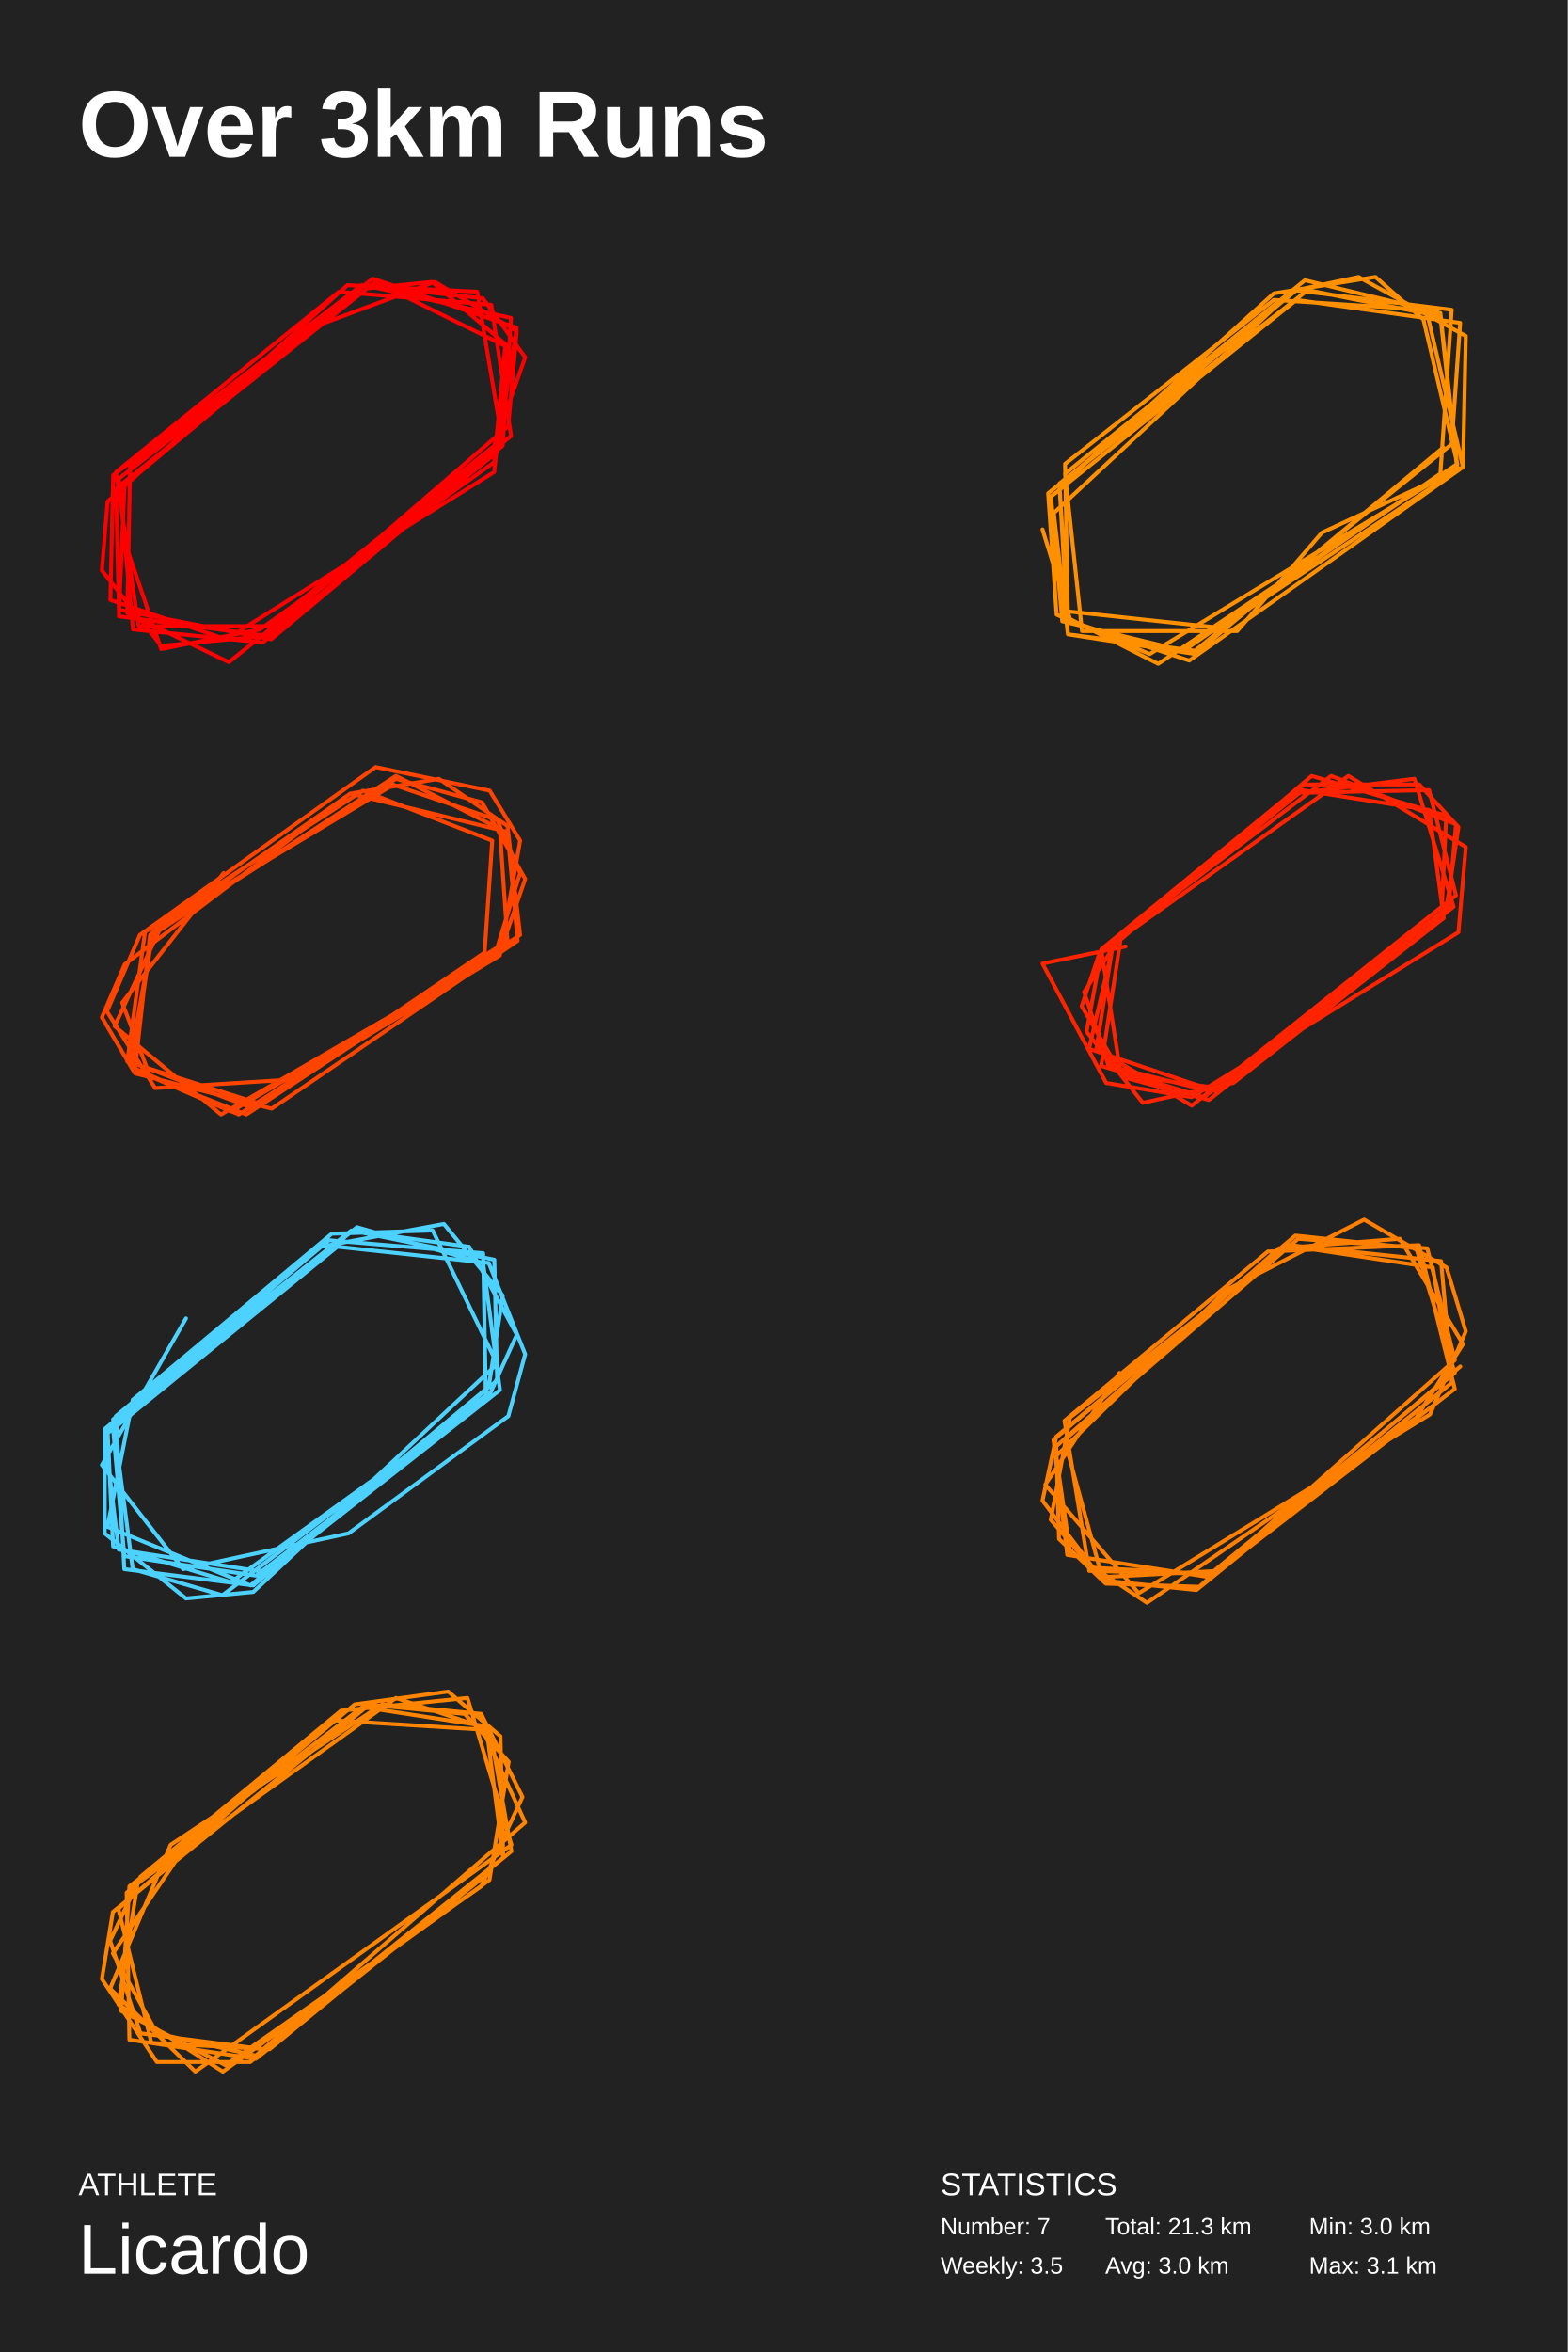
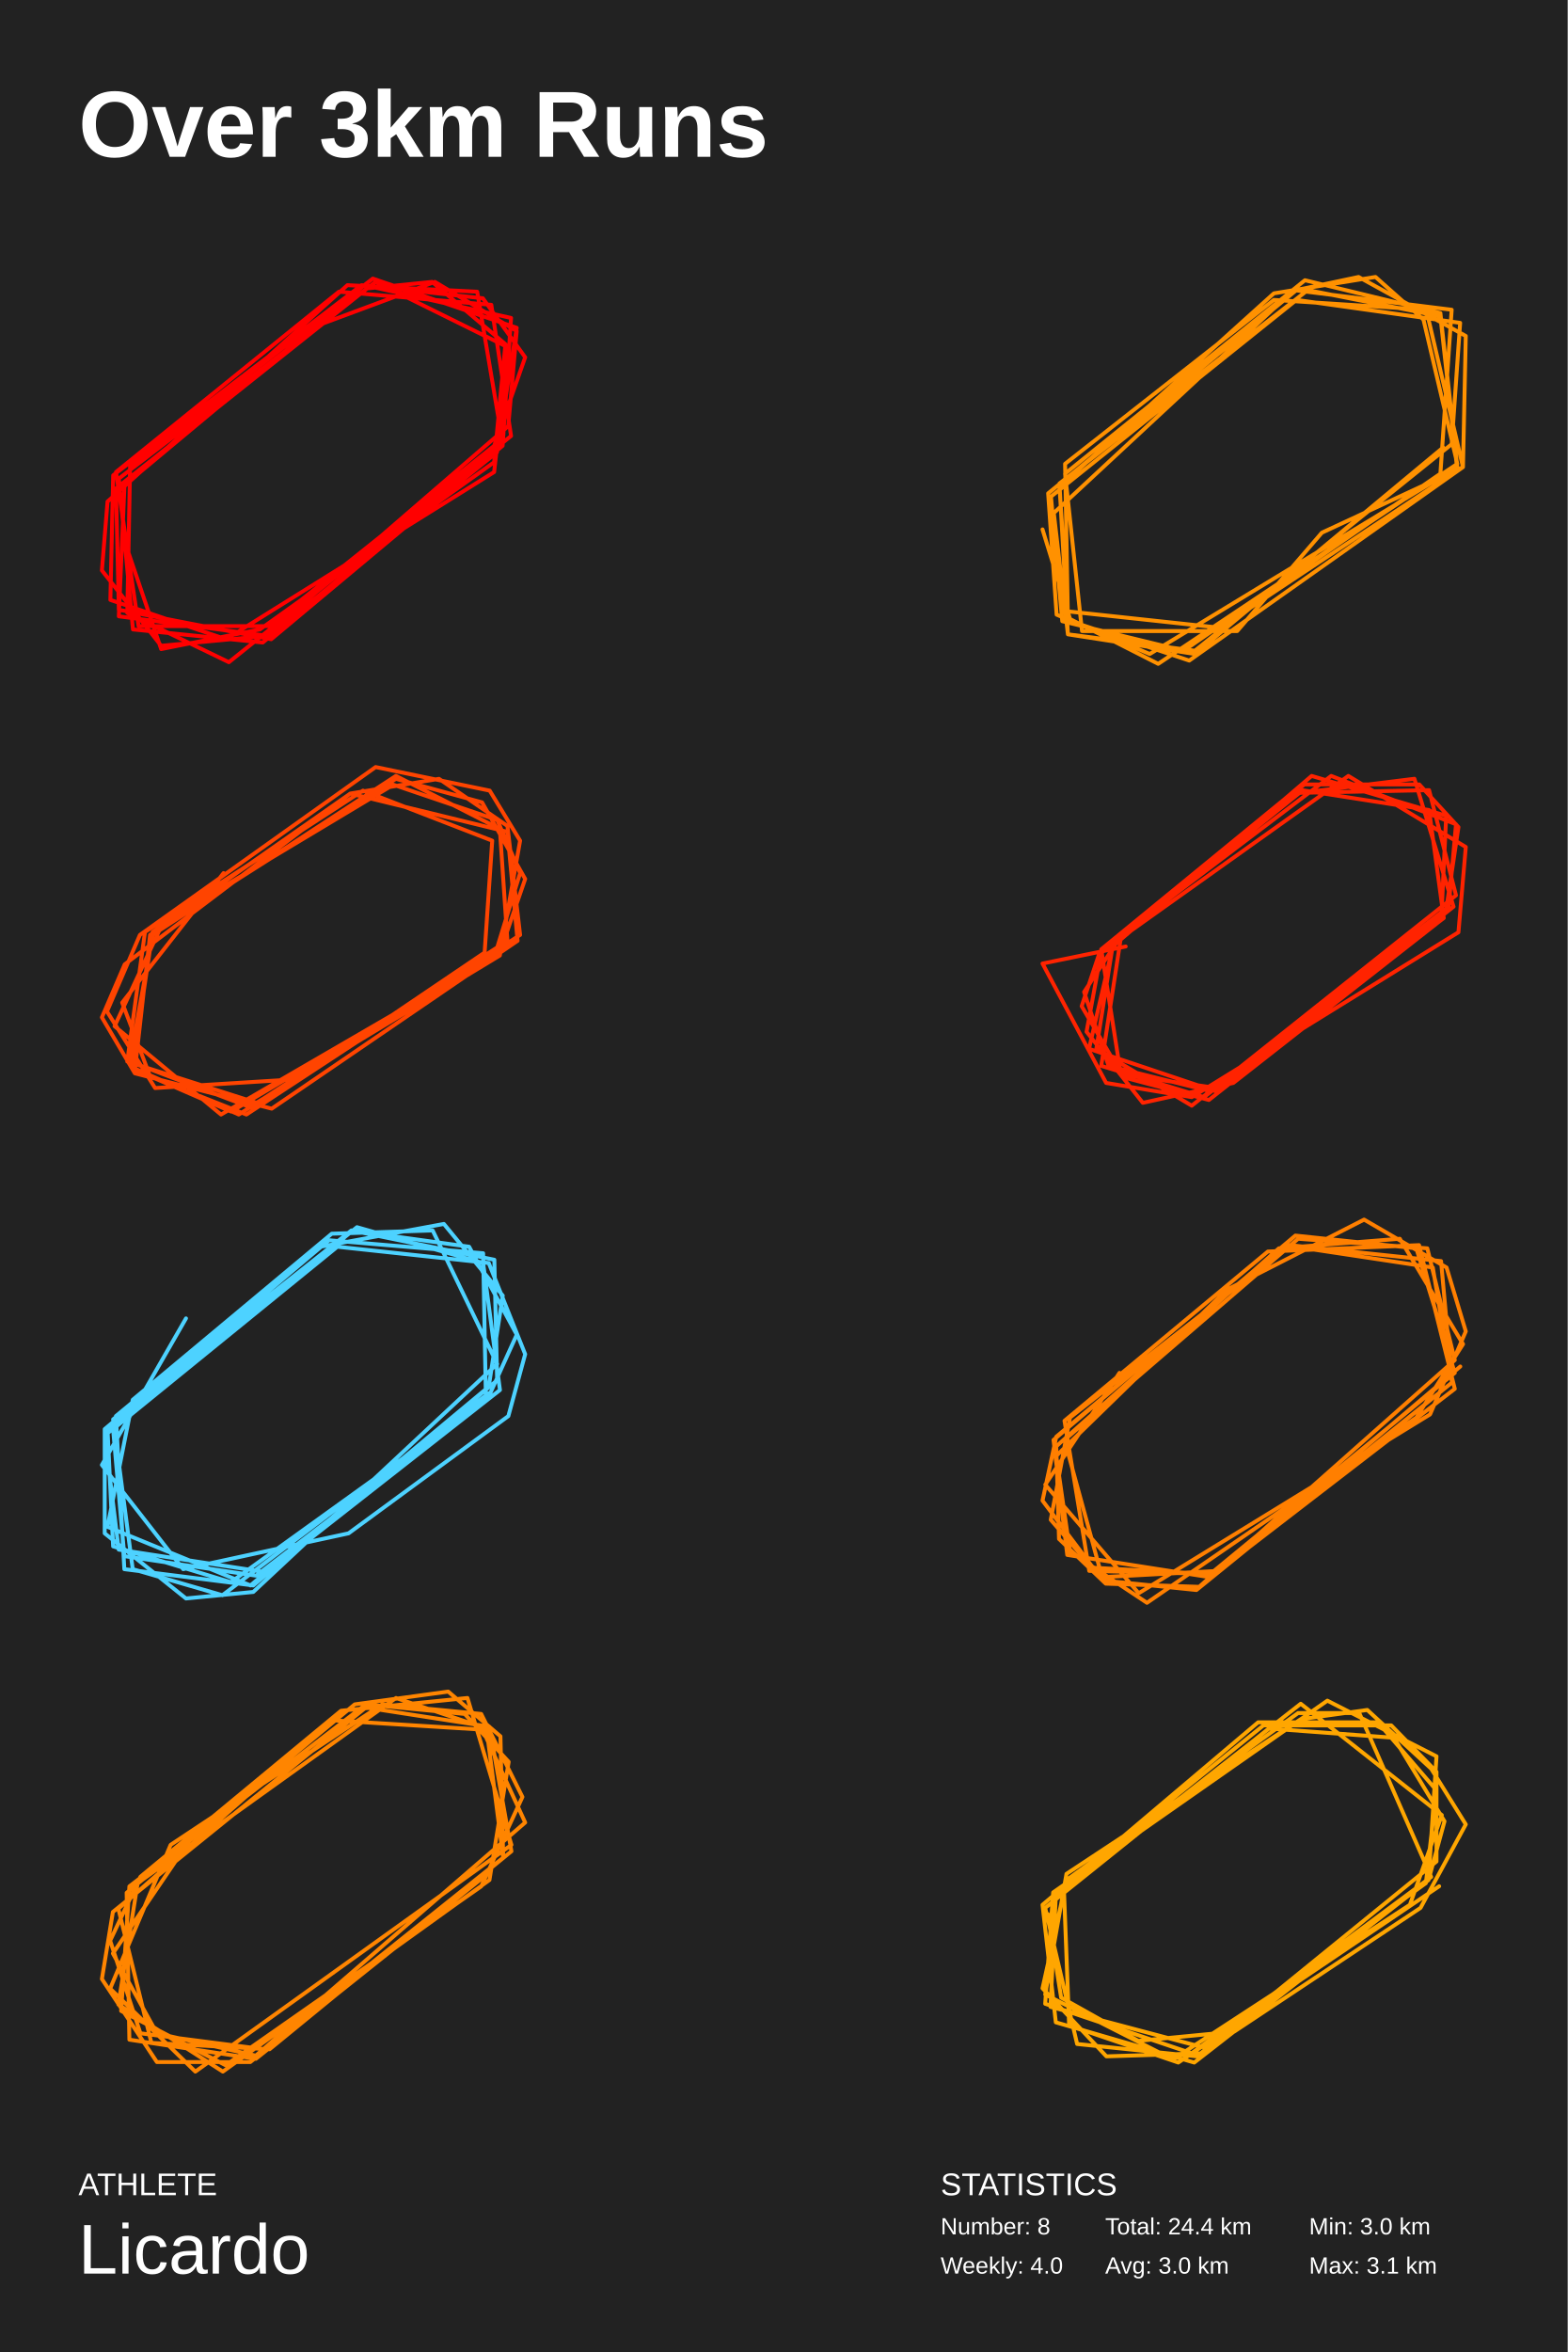
<svg xmlns="http://www.w3.org/2000/svg" baseProfile="full" height="300mm" version="1.1" viewBox="0,0,200,300" width="200mm">
  <defs />
  <rect fill="#222222" height="300" width="200" x="0" y="0" />
  <text fill="#FFFFFF" style="font-size:12px; font-family:Arial; font-weight:bold;" x="10" y="20">Over 3km Runs</text>
  <text fill="#FFFFFF" style="font-size:4px; font-family:Arial" x="10" y="280">ATHLETE</text>
  <text fill="#FFFFFF" style="font-size:9px; font-family:Arial" x="10" y="290">Licardo</text>
  <text fill="#FFFFFF" style="font-size:4px; font-family:Arial" x="120" y="280">STATISTICS</text>
-   <text fill="#FFFFFF" style="font-size:3px; font-family:Arial" x="120" y="285">Number: 7</text>
-   <text fill="#FFFFFF" style="font-size:3px; font-family:Arial" x="120" y="290">Weekly: 3.5</text>
-   <text fill="#FFFFFF" style="font-size:3px; font-family:Arial" x="141" y="285">Total: 21.3 km</text>
+   <text fill="#FFFFFF" style="font-size:3px; font-family:Arial" x="120" y="285">Number: 8</text>
+   <text fill="#FFFFFF" style="font-size:3px; font-family:Arial" x="120" y="290">Weekly: 4.0</text>
+   <text fill="#FFFFFF" style="font-size:3px; font-family:Arial" x="141" y="285">Total: 24.4 km</text>
  <text fill="#FFFFFF" style="font-size:3px; font-family:Arial" x="141" y="290">Avg: 3.0 km</text>
  <text fill="#FFFFFF" style="font-size:3px; font-family:Arial" x="167" y="285">Min: 3.0 km</text>
  <text fill="#FFFFFF" style="font-size:3px; font-family:Arial" x="167" y="290">Max: 3.1 km</text>
  <polyline fill="none" points="15.88,68.991 20.56,82.791 33.16,80.282 63.04,58.955 64.48,43.9 55.12,35.954 46.84,36.791 14.8,62.3 15.16,77.773 34.6,81.536 64.12,56.864 65.2,40.555 46.48,36.373 15.88,61.882 15.16,78.609 34.24,81.118 63.4,57.7 65.92,41.809 47.56,35.536 16.6,59.373 16.24,78.191 29.2,84.464 65.2,55.609 62.68,38.882 43.24,37.209 14.8,60.209 17.68,79.864 34.24,79.864 63.04,56.864 67.0,45.573 61.6,38.045 46.12,36.373 14.44,60.627 14.08,76.518 28.84,81.536 63.04,60.209 64.84,44.318 47.92,35.954 15.16,61.046 16.96,80.282 33.52,81.955 64.12,56.446 60.88,37.209 44.32,36.373 13.72,63.973 13.0,72.755 20.56,82.373 33.88,81.118 64.84,54.355 65.92,42.227 55.48,35.954 37.48,42.645" stroke="#ff0000" stroke-linecap="round" stroke-linejoin="round" stroke-width="0.5" />
  <polyline fill="none" points="133.0,67.527 136.6,79.236 151.72,84.255 186.64,59.582 187.0,42.855 173.32,35.327 165.4,37 133.72,62.927 134.8,78.4 146.68,83.418 185.92,59.582 183.76,39.927 166.48,35.745 135.88,60.418 138.04,80.491 157.84,80.491 168.64,67.946 186.64,59.582 181.96,39.509 162.52,38.254 135.88,59.164 136.24,78.818 147.76,84.673 185.92,59.164 181.6,40.764 175.48,35.327 162.52,37.418 135.16,62.091 136.24,77.982 155.68,80.073 185.92,60 183.76,40.345 166.84,37 135.16,61.673 136.24,80.909 152.44,83 185.2,56.655 186.28,41.182 165.4,38.254 134.08,63.346 135.52,79.236 151.0,83 183.76,60.418 185.2,39.509 165.04,37 134.44,65.436 136.24,80.909 152.44,83.418 184.12,57.073" stroke="#ff9100" stroke-linecap="round" stroke-linejoin="round" stroke-width="0.5" />
  <polyline fill="none" points="28.521,111.361 15.587,127.888 19.144,137.278 29.491,141.786 63.12,121.878 66.353,111.361 63.443,104.6 50.186,100.092 20.76,117.746 14.617,130.893 28.198,142.161 63.766,121.503 67.0,112.112 61.503,102.346 50.509,99.341 19.144,119.249 17.204,136.527 31.431,142.161 66.353,119.249 64.737,105.351 56.006,99.341 44.689,101.219 15.91,123.005 13.0,129.766 17.204,136.903 34.665,141.41 66.03,120 64.737,106.102 44.689,101.219 19.467,118.873 16.88,136.151 30.461,142.161 64.737,120 63.766,105.727 50.509,98.966 19.467,119.249 16.557,135.4 32.401,141.41 61.826,121.503 62.796,107.229 46.305,100.844 18.497,118.873 16.234,135.4 32.725,140.659 63.766,121.878 66.353,107.229 62.473,100.844 47.922,97.839 17.85,119.249 13.647,129.015 19.79,138.781 37.898,137.654" stroke="#ff4400" stroke-linecap="round" stroke-linejoin="round" stroke-width="0.5" />
  <polyline fill="none" points="143.613,120.725 133.0,122.901 141.116,138.129 152.04,139.942 186.064,118.912 187.0,108.035 172.017,98.97 142.988,119.637 140.491,135.954 153.601,139.942 184.503,116.012 186.064,105.497 181.069,100.058 166.399,100.058 142.052,120.363 138.931,133.778 155.162,139.217 183.879,117.099 184.503,104.046 167.335,98.97 142.364,120.363 138.306,126.527 141.428,135.954 154.538,139.217 184.815,115.649 185.751,105.134 169.832,98.97 142.052,120 139.867,133.778 152.04,141.03 185.751,114.199 182.318,100.783 164.838,101.146 140.491,121.088 142.988,137.042 155.786,138.855 184.191,117.099 182.318,103.321 166.087,100.783 140.179,121.813 137.994,128.34 143.301,137.404 154.225,140.305 185.439,115.649 180.445,99.333 165.775,101.146 140.491,121.45 138.618,131.603 145.798,140.667 157.347,138.129 183.254,117.825" stroke="#ff2300" stroke-linecap="round" stroke-linejoin="round" stroke-width="0.5" />
  <polyline fill="none" points="23.728,168.161 13.0,186.854 23.371,200.148 44.47,195.578 64.854,180.623 67.0,172.73 62.351,161.099 43.04,159.022 14.43,182.285 15.861,198.486 32.669,200.978 61.993,178.546 61.636,159.852 41.967,158.191 13.358,182.285 13.358,195.578 23.728,203.886 32.311,203.055 63.424,173.977 55.199,156.945 42.325,157.36 16.934,178.546 13.715,194.747 31.954,202.225 62.351,176.884 64.139,165.253 56.629,156.114 40.894,159.022 14.788,180.623 15.861,200.148 32.311,202.225 63.424,176.054 63.066,160.683 44.828,156.945 13.358,183.116 15.146,197.655 34.099,200.563 63.781,177.3 61.636,161.099 45.543,156.529 13.715,182.285 14.43,197.24 29.45,201.809 62.351,178.131 65.927,170.238 59.848,159.022 44.828,156.945 14.43,181.039 16.934,200.148 28.377,203.471 62.351,177.715" stroke="#4dd2ff" stroke-linecap="round" stroke-linejoin="round" stroke-width="0.5" />
  <polyline fill="none" points="142.818,175.112 133.351,189.368 145.273,203.217 182.442,180.407 187.0,169.817 184.545,161.671 174.026,155.561 156.494,164.522 134.753,185.703 136.506,197.922 146.325,204.439 180.688,180.815 186.649,171.446 178.584,158.005 163.156,159.227 134.753,184.481 135.104,196.293 141.065,201.995 152.987,202.403 185.597,173.483 182.091,159.227 165.61,158.005 135.805,183.666 140.714,201.588 152.636,202.81 185.247,176.334 183.844,160.856 164.558,158.819 136.506,180.815 134.052,193.849 139.312,199.959 154.39,200.773 185.597,175.112 180.688,159.227 165.26,157.597 134.403,183.666 136.156,198.33 154.39,201.181 185.247,176.334 182.792,161.671 163.857,158.819 134.753,183.259 133.0,191.405 140.364,201.181 155.442,200.366 185.597,177.149 181.039,158.819 161.753,159.634 135.805,181.222 138.961,200.366 155.091,200.773 186.299,174.298" stroke="#ff7f00" stroke-linecap="round" stroke-linejoin="round" stroke-width="0.5" />
  <polyline fill="none" points="24.922,233.687 14.403,249.165 20.013,259.348 32.636,262.199 67.0,232.465 61.39,220.245 50.519,216.579 17.558,240.204 15.104,255.682 28.429,264.236 62.442,239.796 64.896,224.725 59.286,218.616 46.662,217.394 16.506,240.611 15.455,256.497 28.779,263.421 61.39,240.611 66.649,229.206 61.39,218.616 48.766,217.394 21.766,235.316 14.052,253.645 24.922,264.236 65.247,235.316 59.636,216.579 43.506,218.208 17.909,239.389 14.052,247.536 17.909,259.348 33.688,261.384 64.195,236.945 62.091,220.652 42.455,219.43 15.104,243.462 19.312,260.57 34.39,261.384 65.247,236.131 62.442,220.245 46.662,217.801 14.403,243.87 13.0,252.423 20.013,263.014 31.935,263.014 64.195,236.945 63.844,221.467 57.182,215.764 45.26,217.394 16.156,241.426 16.506,260.162 32.636,262.606 61.74,239.389" stroke="#ff8500" stroke-linecap="round" stroke-linejoin="round" stroke-width="0.5" />
+   <polyline fill="none" points="133.679,244.142 135.377,254.794 145.226,260.317 157.453,259.134 181.226,243.353 187.0,232.702 182.585,225.6 174.434,218.105 165.943,219.288 136.057,239.014 133.34,254.4 149.642,262.684 179.868,242.959 183.943,231.518 165.943,217.316 134.698,241.775 134.019,255.978 153.377,261.106 182.585,239.408 173.415,218.499 165.604,218.499 136.057,239.803 133.0,253.611 141.151,262.29 153.717,261.895 182.245,239.803 183.264,224.022 169.34,216.921 134.358,241.381 133.34,255.583 152.019,261.895 181.906,240.197 183.264,228.362 175.792,219.683 160.509,219.683 133.0,242.959 134.698,257.95 152.358,263.079 182.245,239.803 184.283,232.307 177.83,221.655 161.868,220.472 133.34,243.353 137.415,260.712 152.698,262.29 183.264,237.436 183.264,225.995 177.491,220.077 161.189,220.077 135.717,240.592 136.396,258.345 150.321,263.079 183.604,240.592" stroke="#ffa600" stroke-linecap="round" stroke-linejoin="round" stroke-width="0.5" />
</svg>
